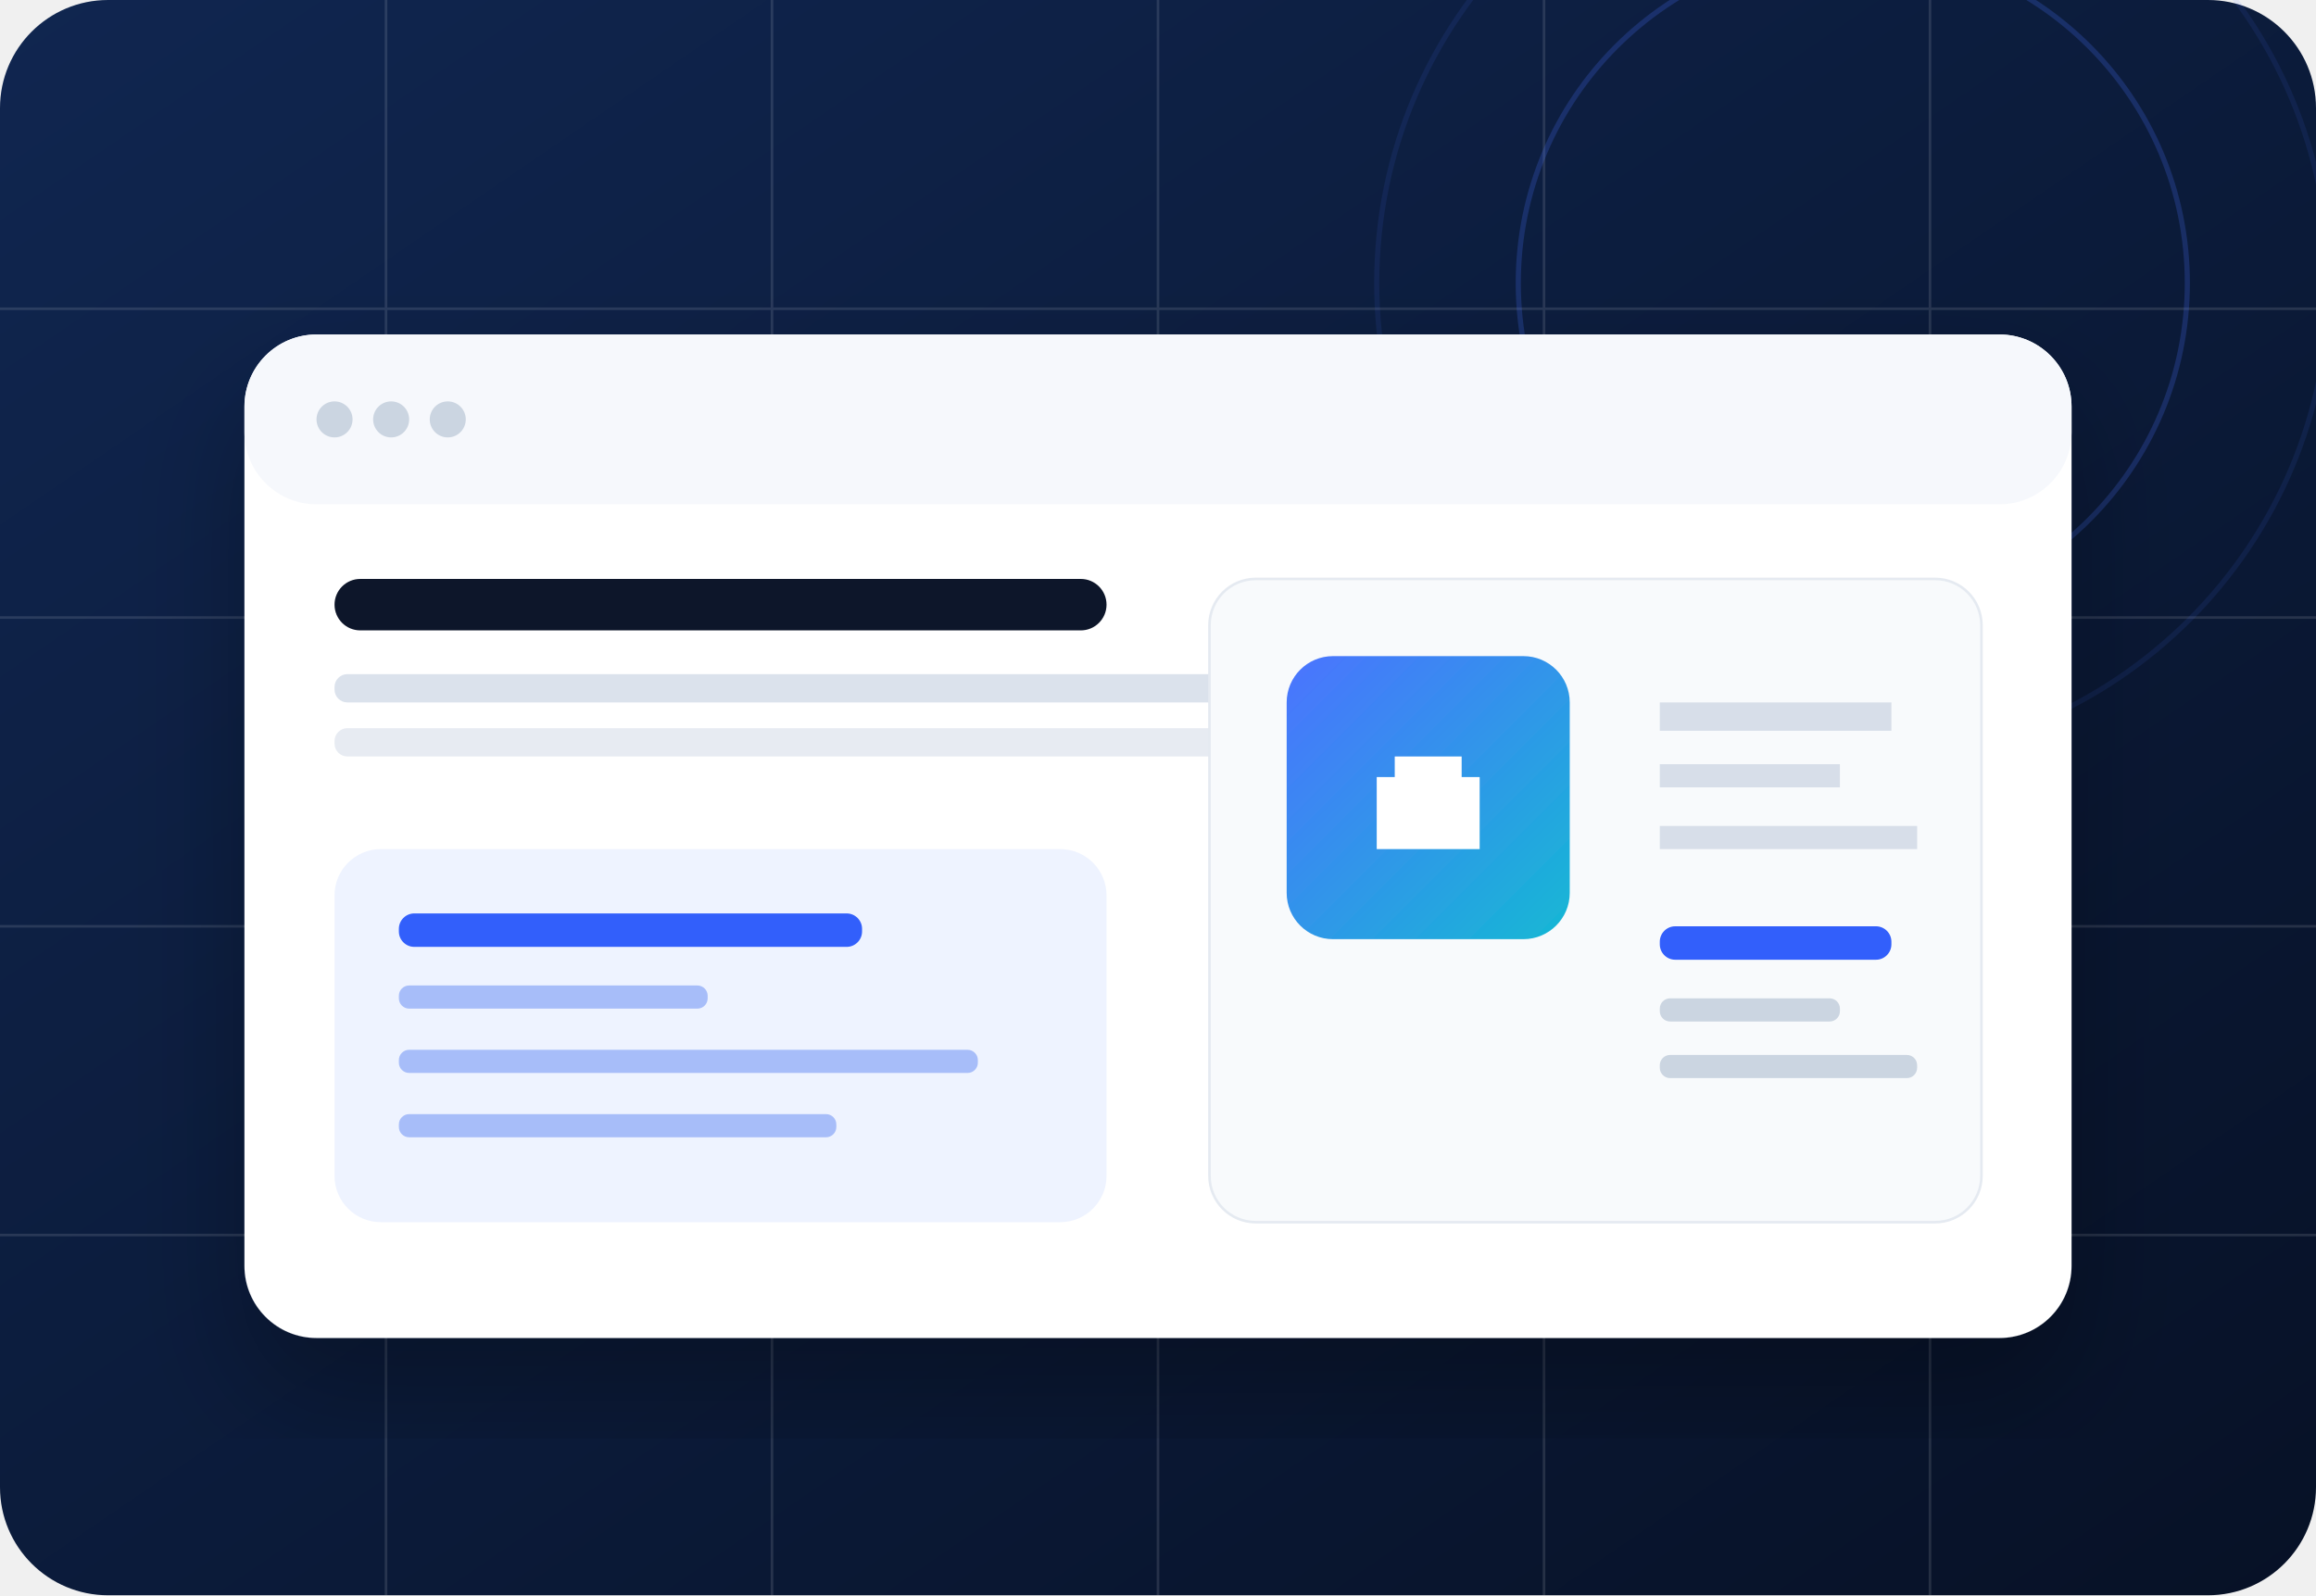
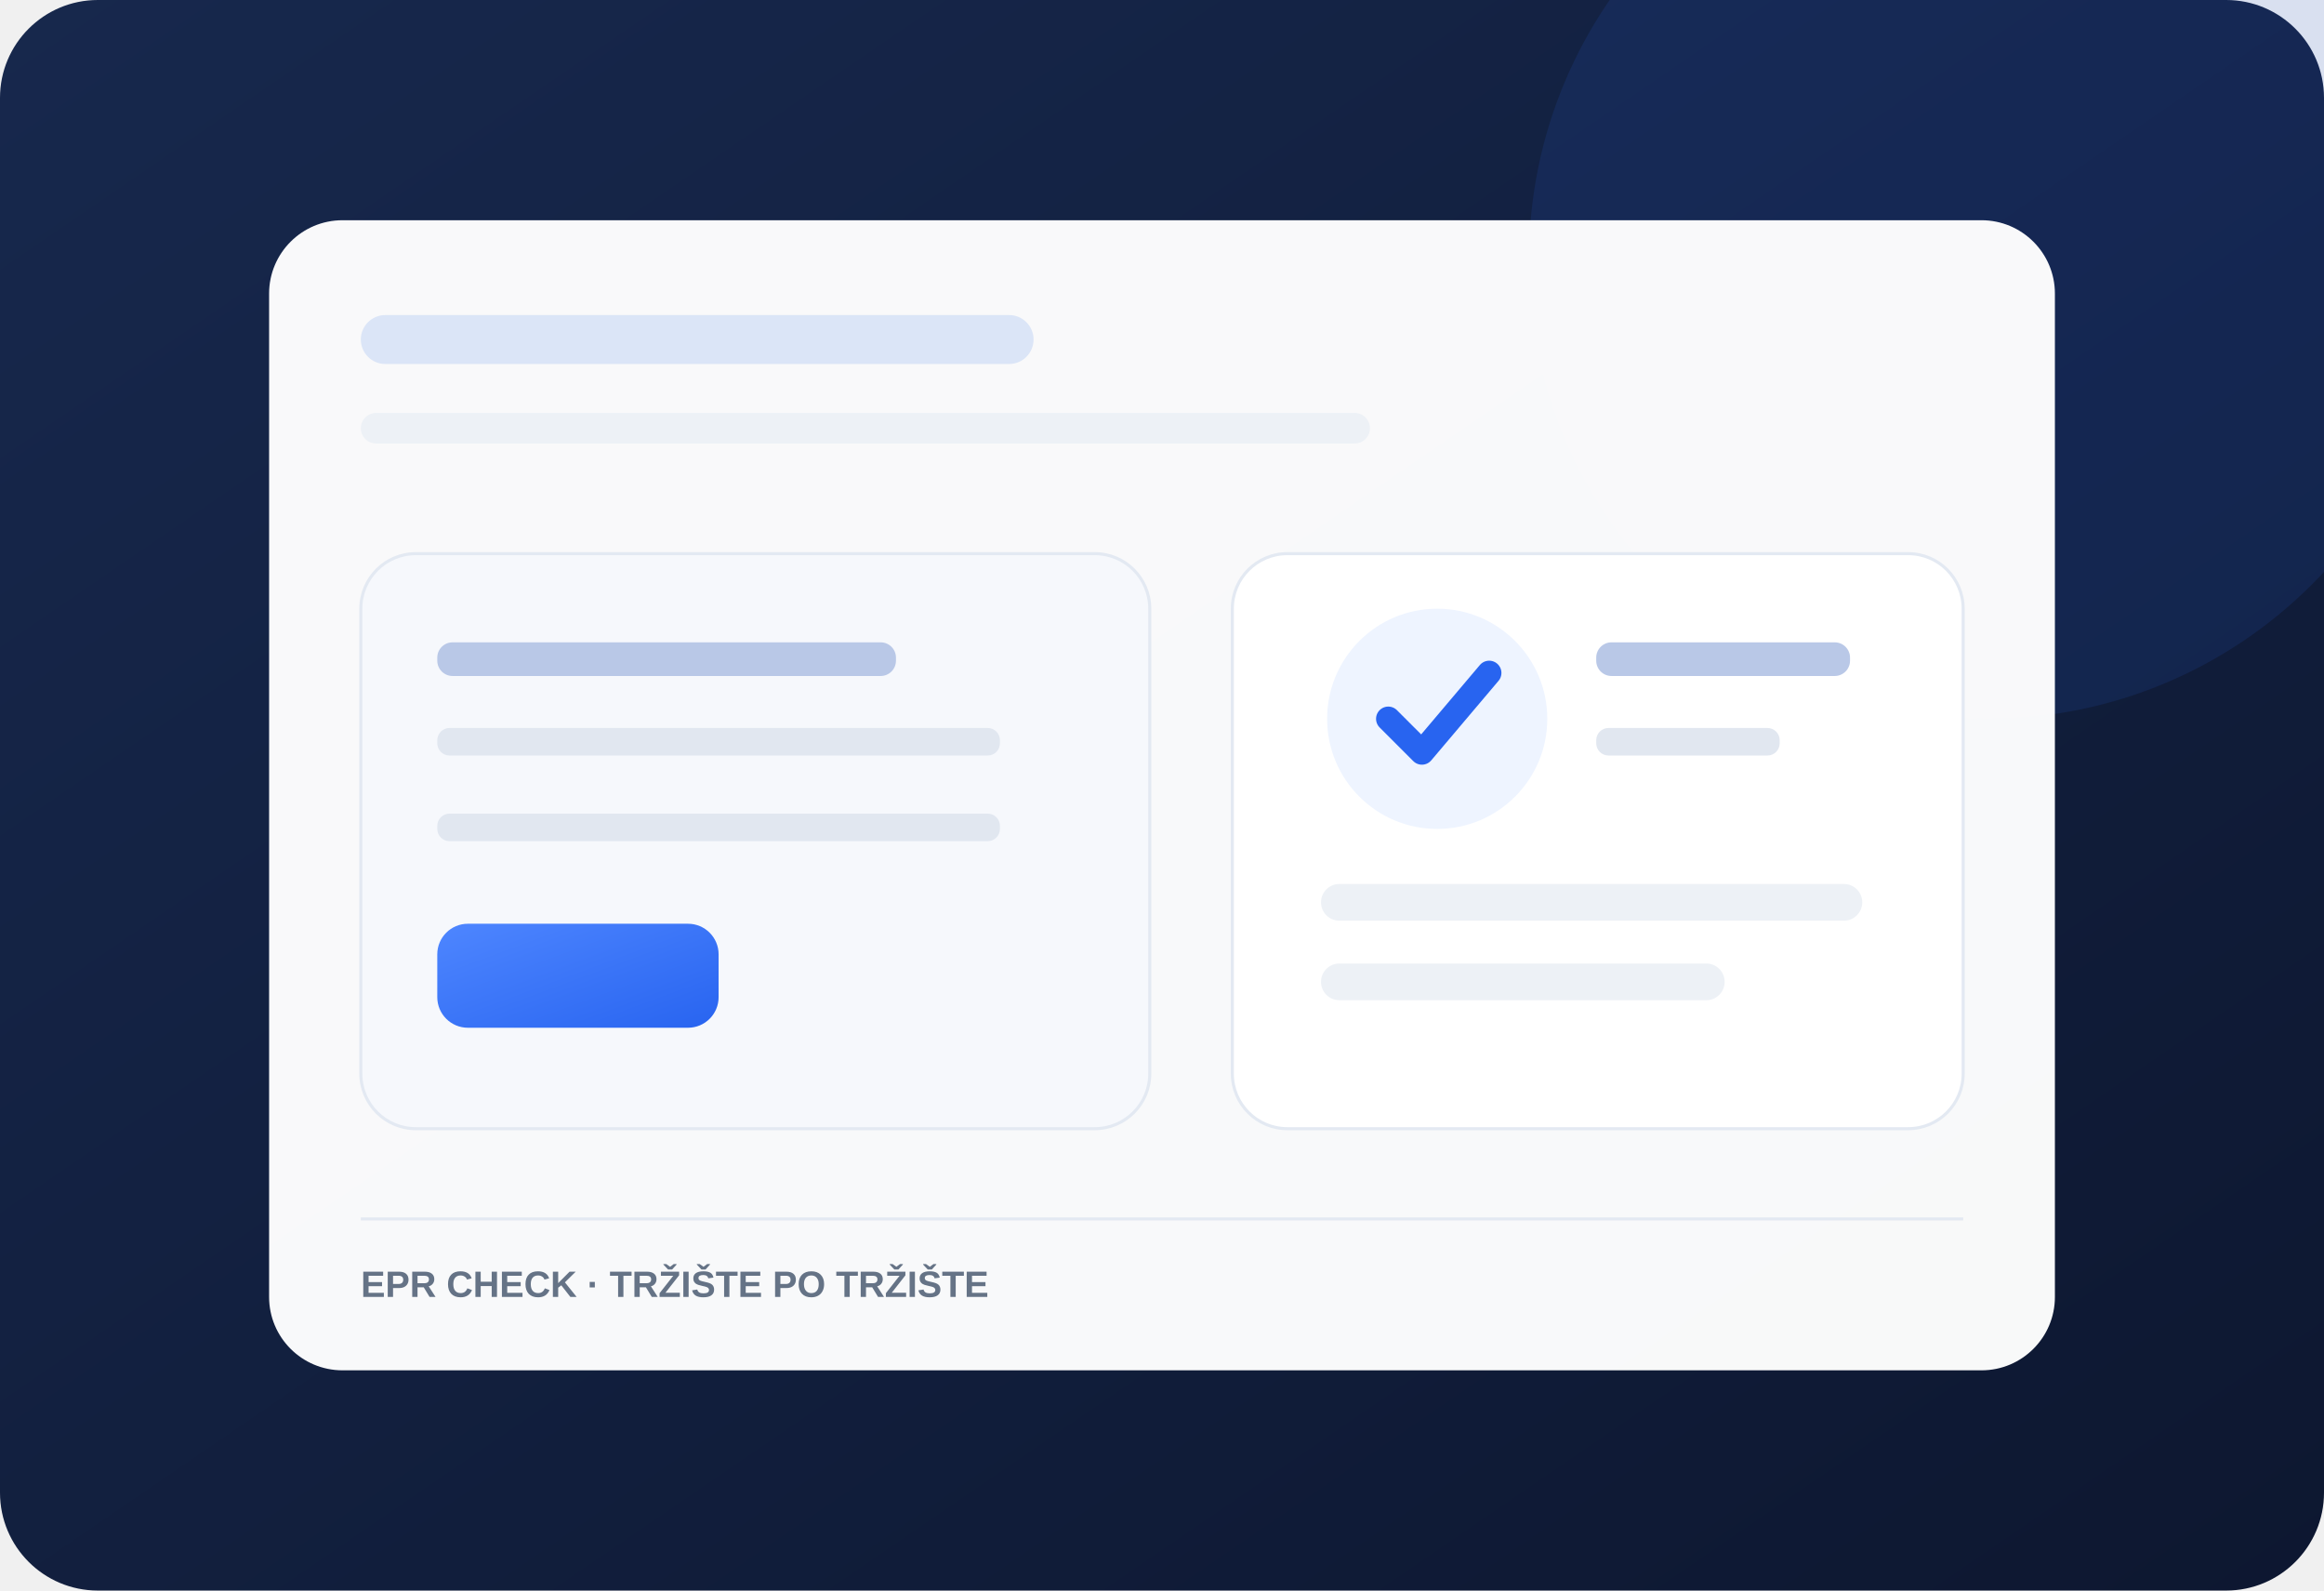
- <svg xmlns="http://www.w3.org/2000/svg" viewBox="0 0 900 620">
+ <svg xmlns="http://www.w3.org/2000/svg" viewBox="0 0 760 520" role="img" aria-label="EPR Check dashboard illustration">
  <defs>
-     <linearGradient id="b" x1="0" y1="0" x2="1" y2="1">
-       <stop stop-color="#102650" />
-       <stop offset="1" stop-color="#071126" />
+     <linearGradient id="bg" x1="0" y1="0" x2="1" y2="1">
+       <stop offset="0" stop-color="#17284d" />
+       <stop offset="1" stop-color="#0d1730" />
    </linearGradient>
-     <linearGradient id="c" x1="0" y1="0" x2="1" y2="1">
-       <stop stop-color="#4b73ff" />
-       <stop offset="1" stop-color="#16b8d4" />
+     <linearGradient id="blue" x1="0" y1="0" x2="1" y2="1">
+       <stop offset="0" stop-color="#4e86ff" />
+       <stop offset="1" stop-color="#2864f0" />
    </linearGradient>
-     <filter id="s">
-       <feDropShadow dx="0" dy="24" stdDeviation="22" flood-color="#000" flood-opacity=".28" />
-     </filter>
  </defs>
-   <rect width="900" height="620" rx="42" fill="url(#b)" />
-   <g opacity=".12" stroke="#fff">
-     <path d="M0 120H900M0 240H900M0 360H900M0 480H900" />
-     <path d="M150 0V620M300 0V620M450 0V620M600 0V620M750 0V620" />
-   </g>
-   <circle cx="720" cy="110" r="130" fill="none" stroke="#4b73ff" stroke-opacity=".22" stroke-width="2" />
-   <circle cx="720" cy="110" r="185" fill="none" stroke="#4b73ff" stroke-opacity=".10" stroke-width="2" />
-   <g filter="url(#s)">
-     <rect x="95" y="130" width="710" height="390" rx="28" fill="#fff" />
-     <rect x="95" y="130" width="710" height="66" rx="28" fill="#f6f8fc" />
-     <circle cx="130" cy="163" r="7" fill="#cbd5e1" />
-     <circle cx="152" cy="163" r="7" fill="#cbd5e1" />
-     <circle cx="174" cy="163" r="7" fill="#cbd5e1" />
-     <rect x="130" y="225" width="300" height="20" rx="10" fill="#0f172a" />
-     <rect x="130" y="262" width="430" height="11" rx="5" fill="#dbe2ec" />
-     <rect x="130" y="283" width="360" height="11" rx="5" fill="#e7ebf2" />
-     <rect x="130" y="330" width="300" height="145" rx="18" fill="#eef3ff" />
-     <rect x="155" y="355" width="180" height="13" rx="6" fill="#315efb" />
-     <rect x="155" y="383" width="120" height="9" rx="4" fill="#a7bdf9" />
-     <rect x="155" y="408" width="225" height="9" rx="4" fill="#a7bdf9" />
-     <rect x="155" y="433" width="170" height="9" rx="4" fill="#a7bdf9" />
-     <rect x="470" y="225" width="300" height="250" rx="18" fill="#f8fafc" stroke="#e5eaf1" />
-     <rect x="500" y="255" width="110" height="110" rx="18" fill="url(#c)" />
-     <path d="M535 302h40v28h-40zM542 294h26v8h-26z" fill="#fff" />
-     <path d="M645 273h90v11h-90zM645 297h70v9h-70zM645 321h100v9H645z" fill="#d7dee9" />
-     <rect x="645" y="360" width="90" height="13" rx="6" fill="#315efb" />
-     <rect x="645" y="388" width="70" height="9" rx="4" fill="#cbd5e1" />
-     <rect x="645" y="410" width="100" height="9" rx="4" fill="#cbd5e1" />
-   </g>
+   <rect width="760" height="520" rx="32" fill="url(#bg)" />
+   <circle cx="650" cy="85" r="150" fill="#2864f0" opacity=".12" />
+   <rect x="88" y="72" width="584" height="376" rx="24" fill="#fff" opacity=".97" />
+   <rect x="118" y="103" width="220" height="16" rx="8" fill="#dbe5f7" />
+   <rect x="118" y="135" width="330" height="10" rx="5" fill="#edf1f6" />
+   <rect x="118" y="181" width="258" height="188" rx="18" fill="#f6f8fc" stroke="#e3e9f2" />
+   <rect x="143" y="210" width="150" height="11" rx="5" fill="#b9c8e7" />
+   <rect x="143" y="238" width="184" height="9" rx="4" fill="#e1e7f0" />
+   <rect x="143" y="266" width="184" height="9" rx="4" fill="#e1e7f0" />
+   <rect x="143" y="302" width="92" height="34" rx="10" fill="url(#blue)" />
+   <rect x="403" y="181" width="239" height="188" rx="18" fill="#fff" stroke="#e3e9f2" />
+   <circle cx="470" cy="235" r="36" fill="#eef4ff" />
+   <path d="M454 235l11 11 22-26" fill="none" stroke="#2864f0" stroke-width="8" stroke-linecap="round" stroke-linejoin="round" />
+   <rect x="522" y="210" width="83" height="11" rx="5" fill="#b9c8e7" />
+   <rect x="522" y="238" width="60" height="9" rx="4" fill="#e1e7f0" />
+   <rect x="432" y="289" width="177" height="12" rx="6" fill="#edf1f6" />
+   <rect x="432" y="315" width="132" height="12" rx="6" fill="#edf1f6" />
+   <rect x="118" y="398" width="524" height="1" fill="#e3e9f2" />
+   <text x="118" y="424" font-family="Arial, sans-serif" font-size="12" font-weight="700" fill="#657386">EPR CHECK · TRŽIŠTE PO TRŽIŠTE</text>
</svg>
